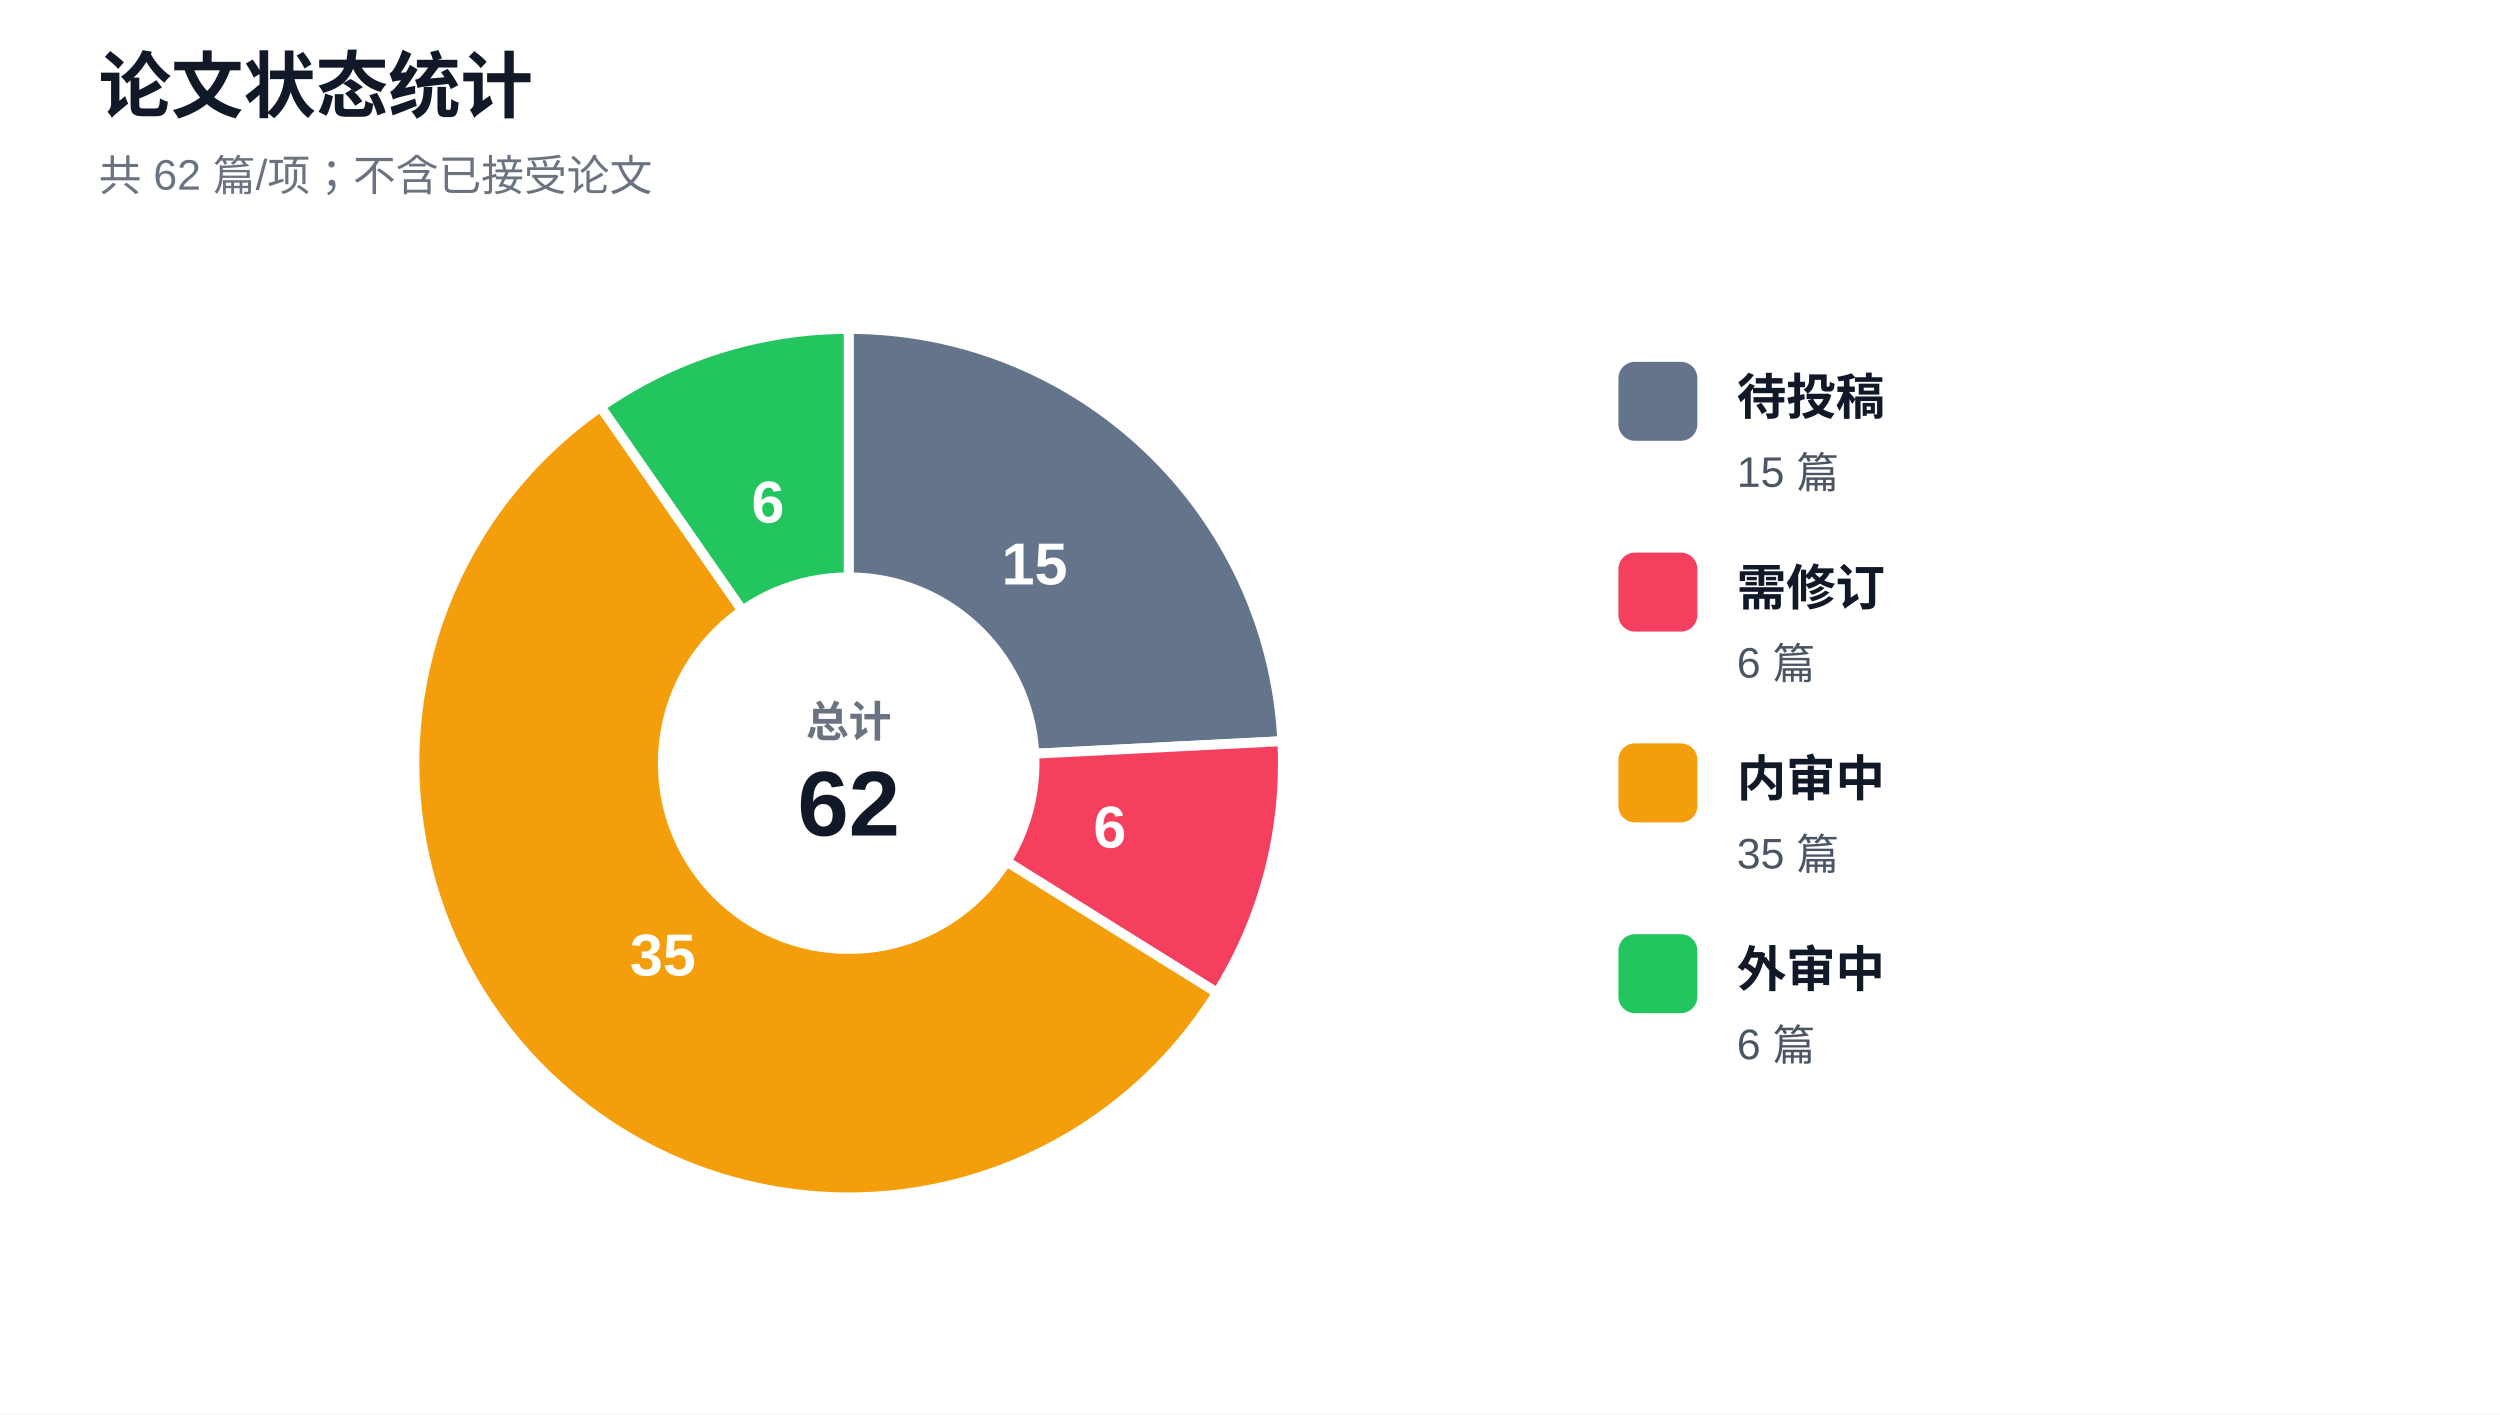
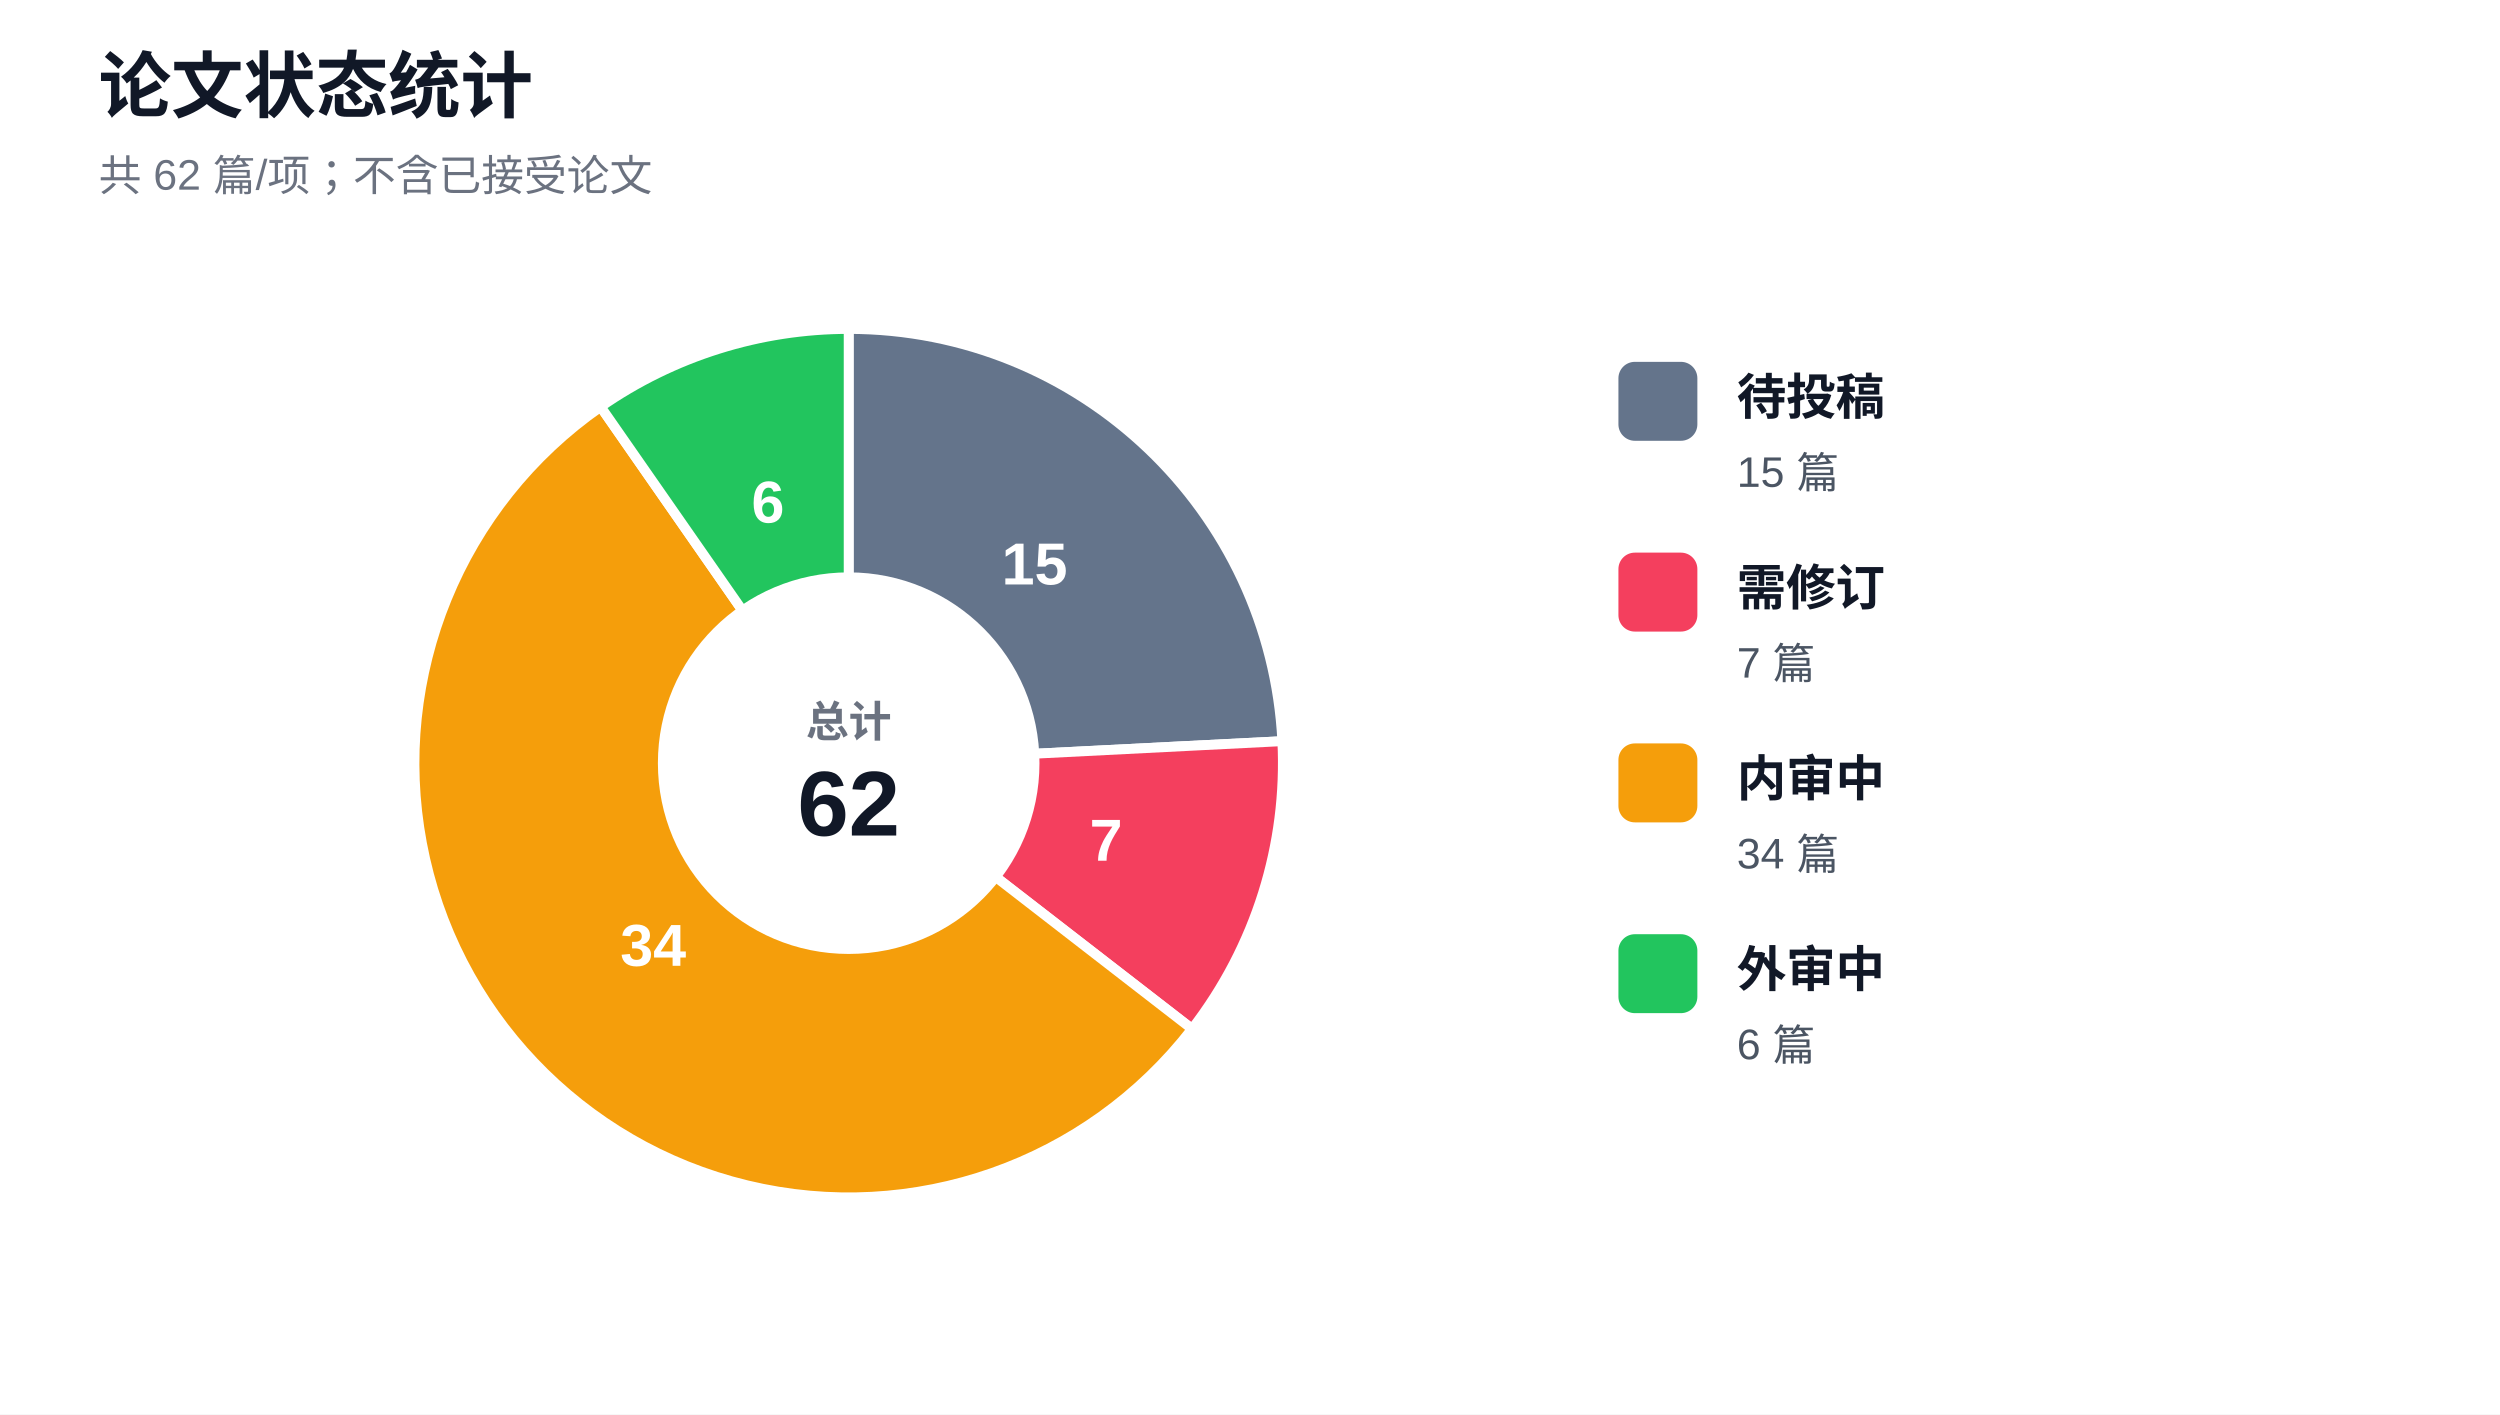
<svg xmlns="http://www.w3.org/2000/svg" width="760" height="430" viewBox="0 0 760 430" role="img" aria-labelledby="title desc">
  <rect width="760" height="430" fill="#ffffff" />
  <text x="30" y="34" fill="#111827" font-family="Arial, Microsoft YaHei, sans-serif" font-size="22" font-weight="700">论文状态统计</text>
  <text x="30" y="58" fill="#6b7280" font-family="Arial, Microsoft YaHei, sans-serif" font-size="13">共 62 篇/项；不含已接受论文</text>
  <g font-family="Arial, Microsoft YaHei, sans-serif">
    <path d="M 258 232 L 258 100 A 132 132 0 0 1 389.831 225.314 Z" fill="#64748b" stroke="#ffffff" stroke-width="3" />
    <text x="314.495" y="172.567" fill="#ffffff" font-size="18" font-weight="800" text-anchor="middle" dominant-baseline="middle">15</text>
-     <path d="M 258 232 L 389.831 225.314 A 132 132 0 0 1 370.021 301.823 Z" fill="#f43f5e" stroke="#ffffff" stroke-width="3" />
-     <text x="337.382" y="252.554" fill="#ffffff" font-size="18" font-weight="800" text-anchor="middle" dominant-baseline="middle">6</text>
-     <path d="M 258 232 L 370.021 301.823 A 132 132 0 1 1 182.593 123.659 Z" fill="#f59e0b" stroke="#ffffff" stroke-width="3" />
-     <text x="201.505" y="291.433" fill="#ffffff" font-size="18" font-weight="800" text-anchor="middle" dominant-baseline="middle">35</text>
+     <path d="M 258 232 L 389.831 225.314 A 132 132 0 0 1 362.382 312.798 Z" fill="#f43f5e" stroke="#ffffff" stroke-width="3" />
+     <text x="336.239" y="256.548" fill="#ffffff" font-size="18" font-weight="800" text-anchor="middle" dominant-baseline="middle">7</text>
+     <path d="M 258 232 L 362.382 312.798 A 132 132 0 1 1 182.593 123.659 Z" fill="#f59e0b" stroke="#ffffff" stroke-width="3" />
+     <text x="198.567" y="288.495" fill="#ffffff" font-size="18" font-weight="800" text-anchor="middle" dominant-baseline="middle">34</text>
    <path d="M 258 232 L 182.593 123.659 A 132 132 0 0 1 258 100 Z" fill="#22c55e" stroke="#ffffff" stroke-width="3" />
    <text x="233.452" y="153.761" fill="#ffffff" font-size="18" font-weight="800" text-anchor="middle" dominant-baseline="middle">6</text>
    <circle cx="258" cy="232" r="58" fill="#ffffff" />
    <text x="258" y="224" fill="#6b7280" font-size="13" font-weight="700" text-anchor="middle">总计</text>
    <text x="258" y="254" fill="#111827" font-size="28" font-weight="700" text-anchor="middle">62</text>
  </g>
  <g font-family="Arial, Microsoft YaHei, sans-serif">
    <rect x="492" y="110" width="24" height="24" rx="5" fill="#64748b" />
    <text x="528" y="126" fill="#111827" font-size="15" font-weight="700">待投稿</text>
    <text x="528" y="148" fill="#4b5563" font-size="13">15 篇</text>
    <rect x="492" y="168" width="24" height="24" rx="5" fill="#f43f5e" />
    <text x="528" y="184" fill="#111827" font-size="15" font-weight="700">需修订</text>
-     <text x="528" y="206" fill="#4b5563" font-size="13">6 篇</text>
+     <text x="528" y="206" fill="#4b5563" font-size="13">7 篇</text>
    <rect x="492" y="226" width="24" height="24" rx="5" fill="#f59e0b" />
    <text x="528" y="242" fill="#111827" font-size="15" font-weight="700">内审中</text>
-     <text x="528" y="264" fill="#4b5563" font-size="13">35 篇</text>
+     <text x="528" y="264" fill="#4b5563" font-size="13">34 篇</text>
    <rect x="492" y="284" width="24" height="24" rx="5" fill="#22c55e" />
    <text x="528" y="300" fill="#111827" font-size="15" font-weight="700">外审中</text>
    <text x="528" y="322" fill="#4b5563" font-size="13">6 篇</text>
  </g>
</svg>
